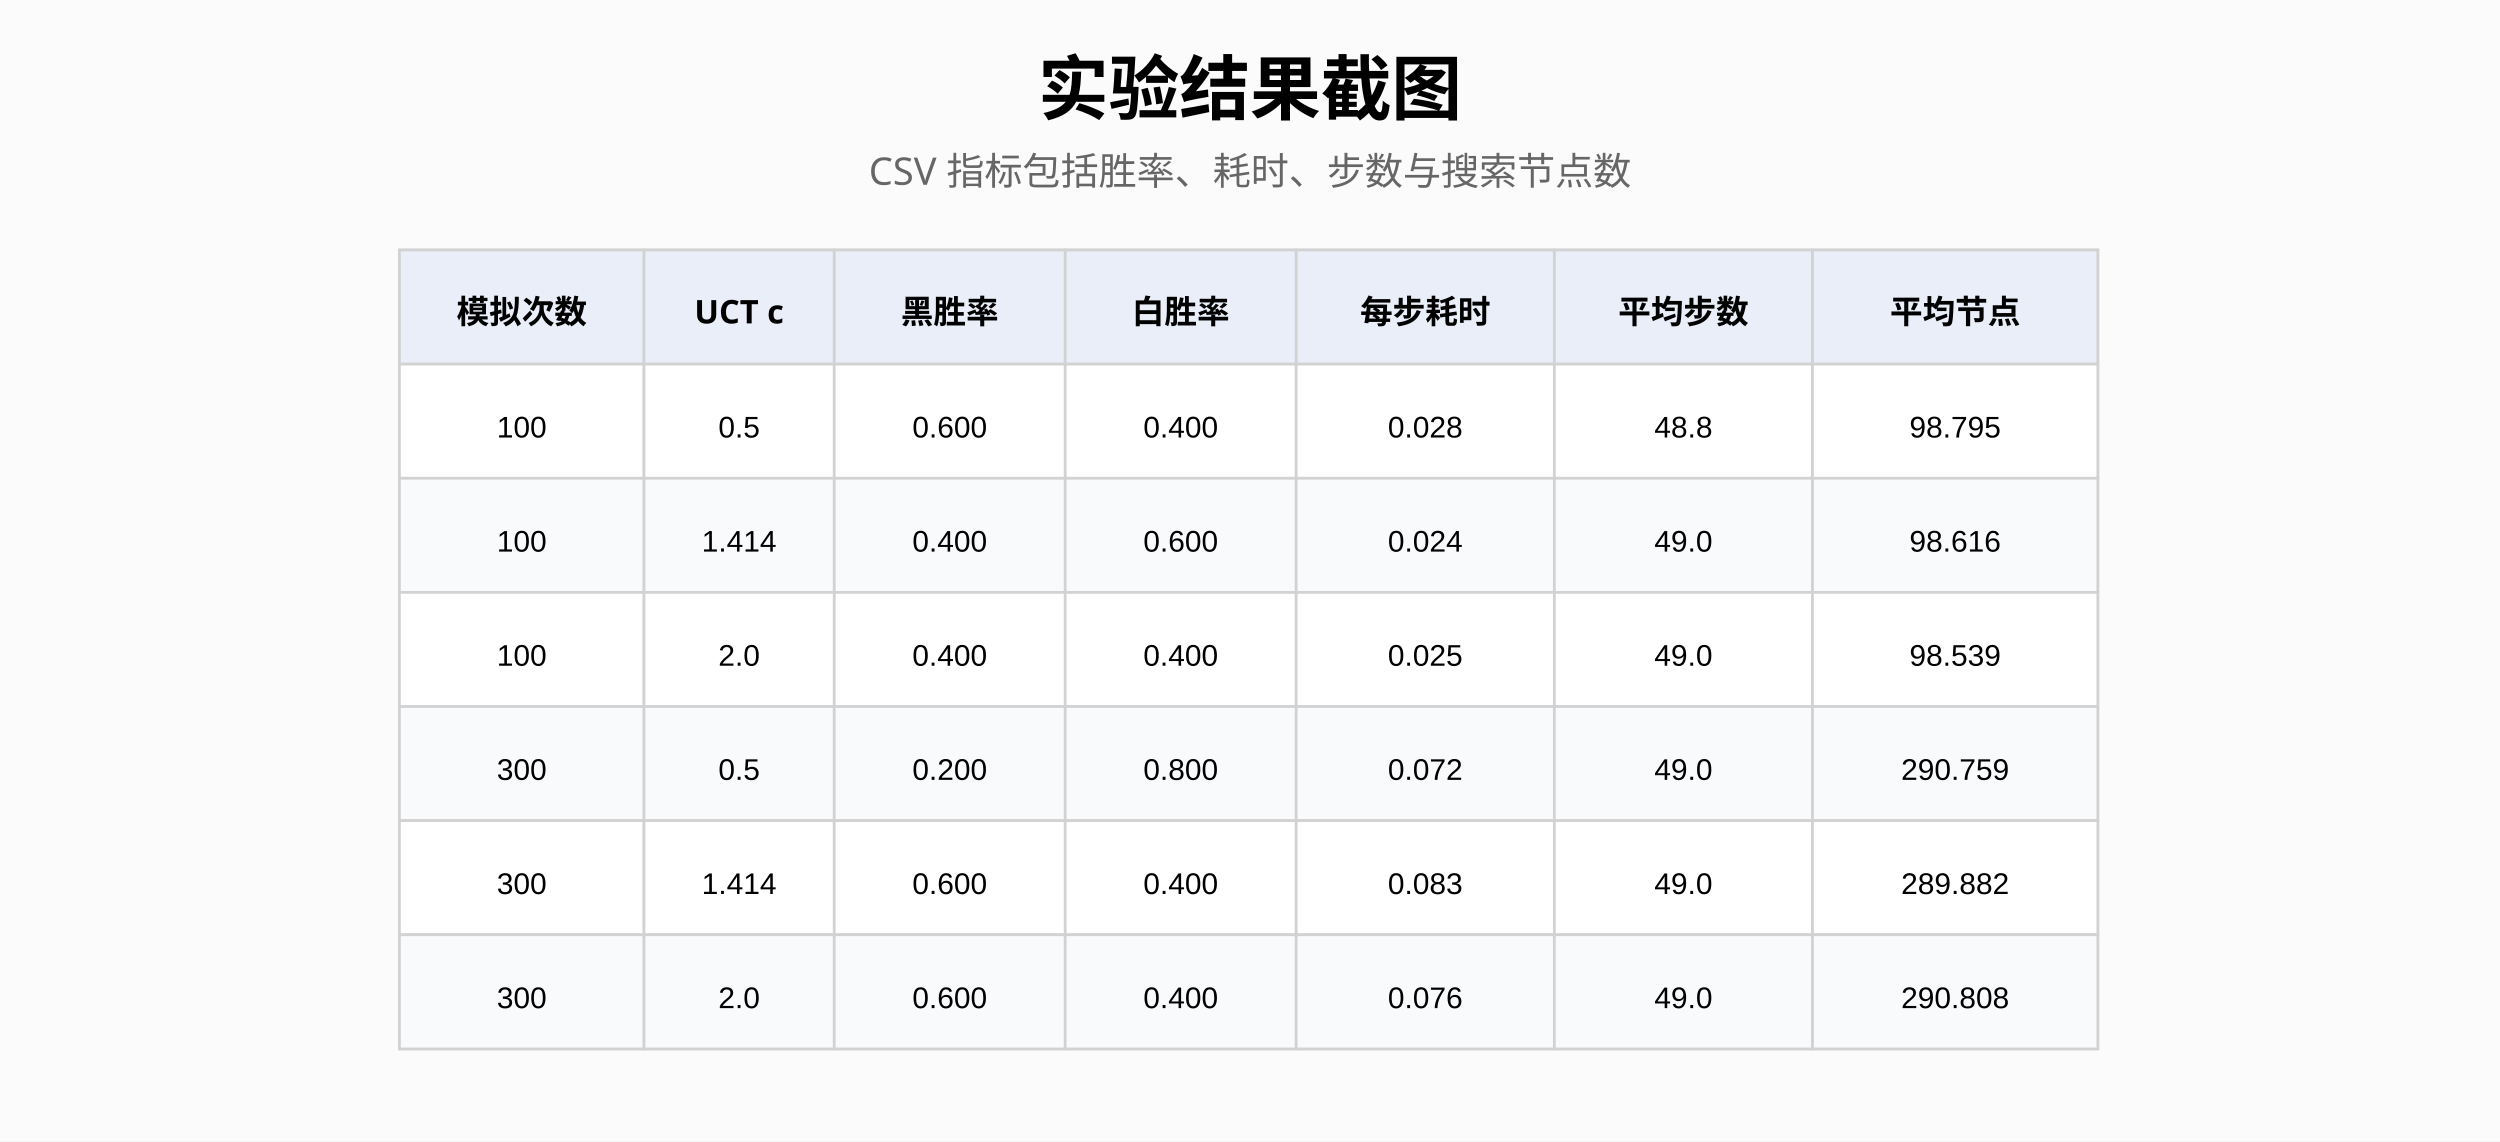
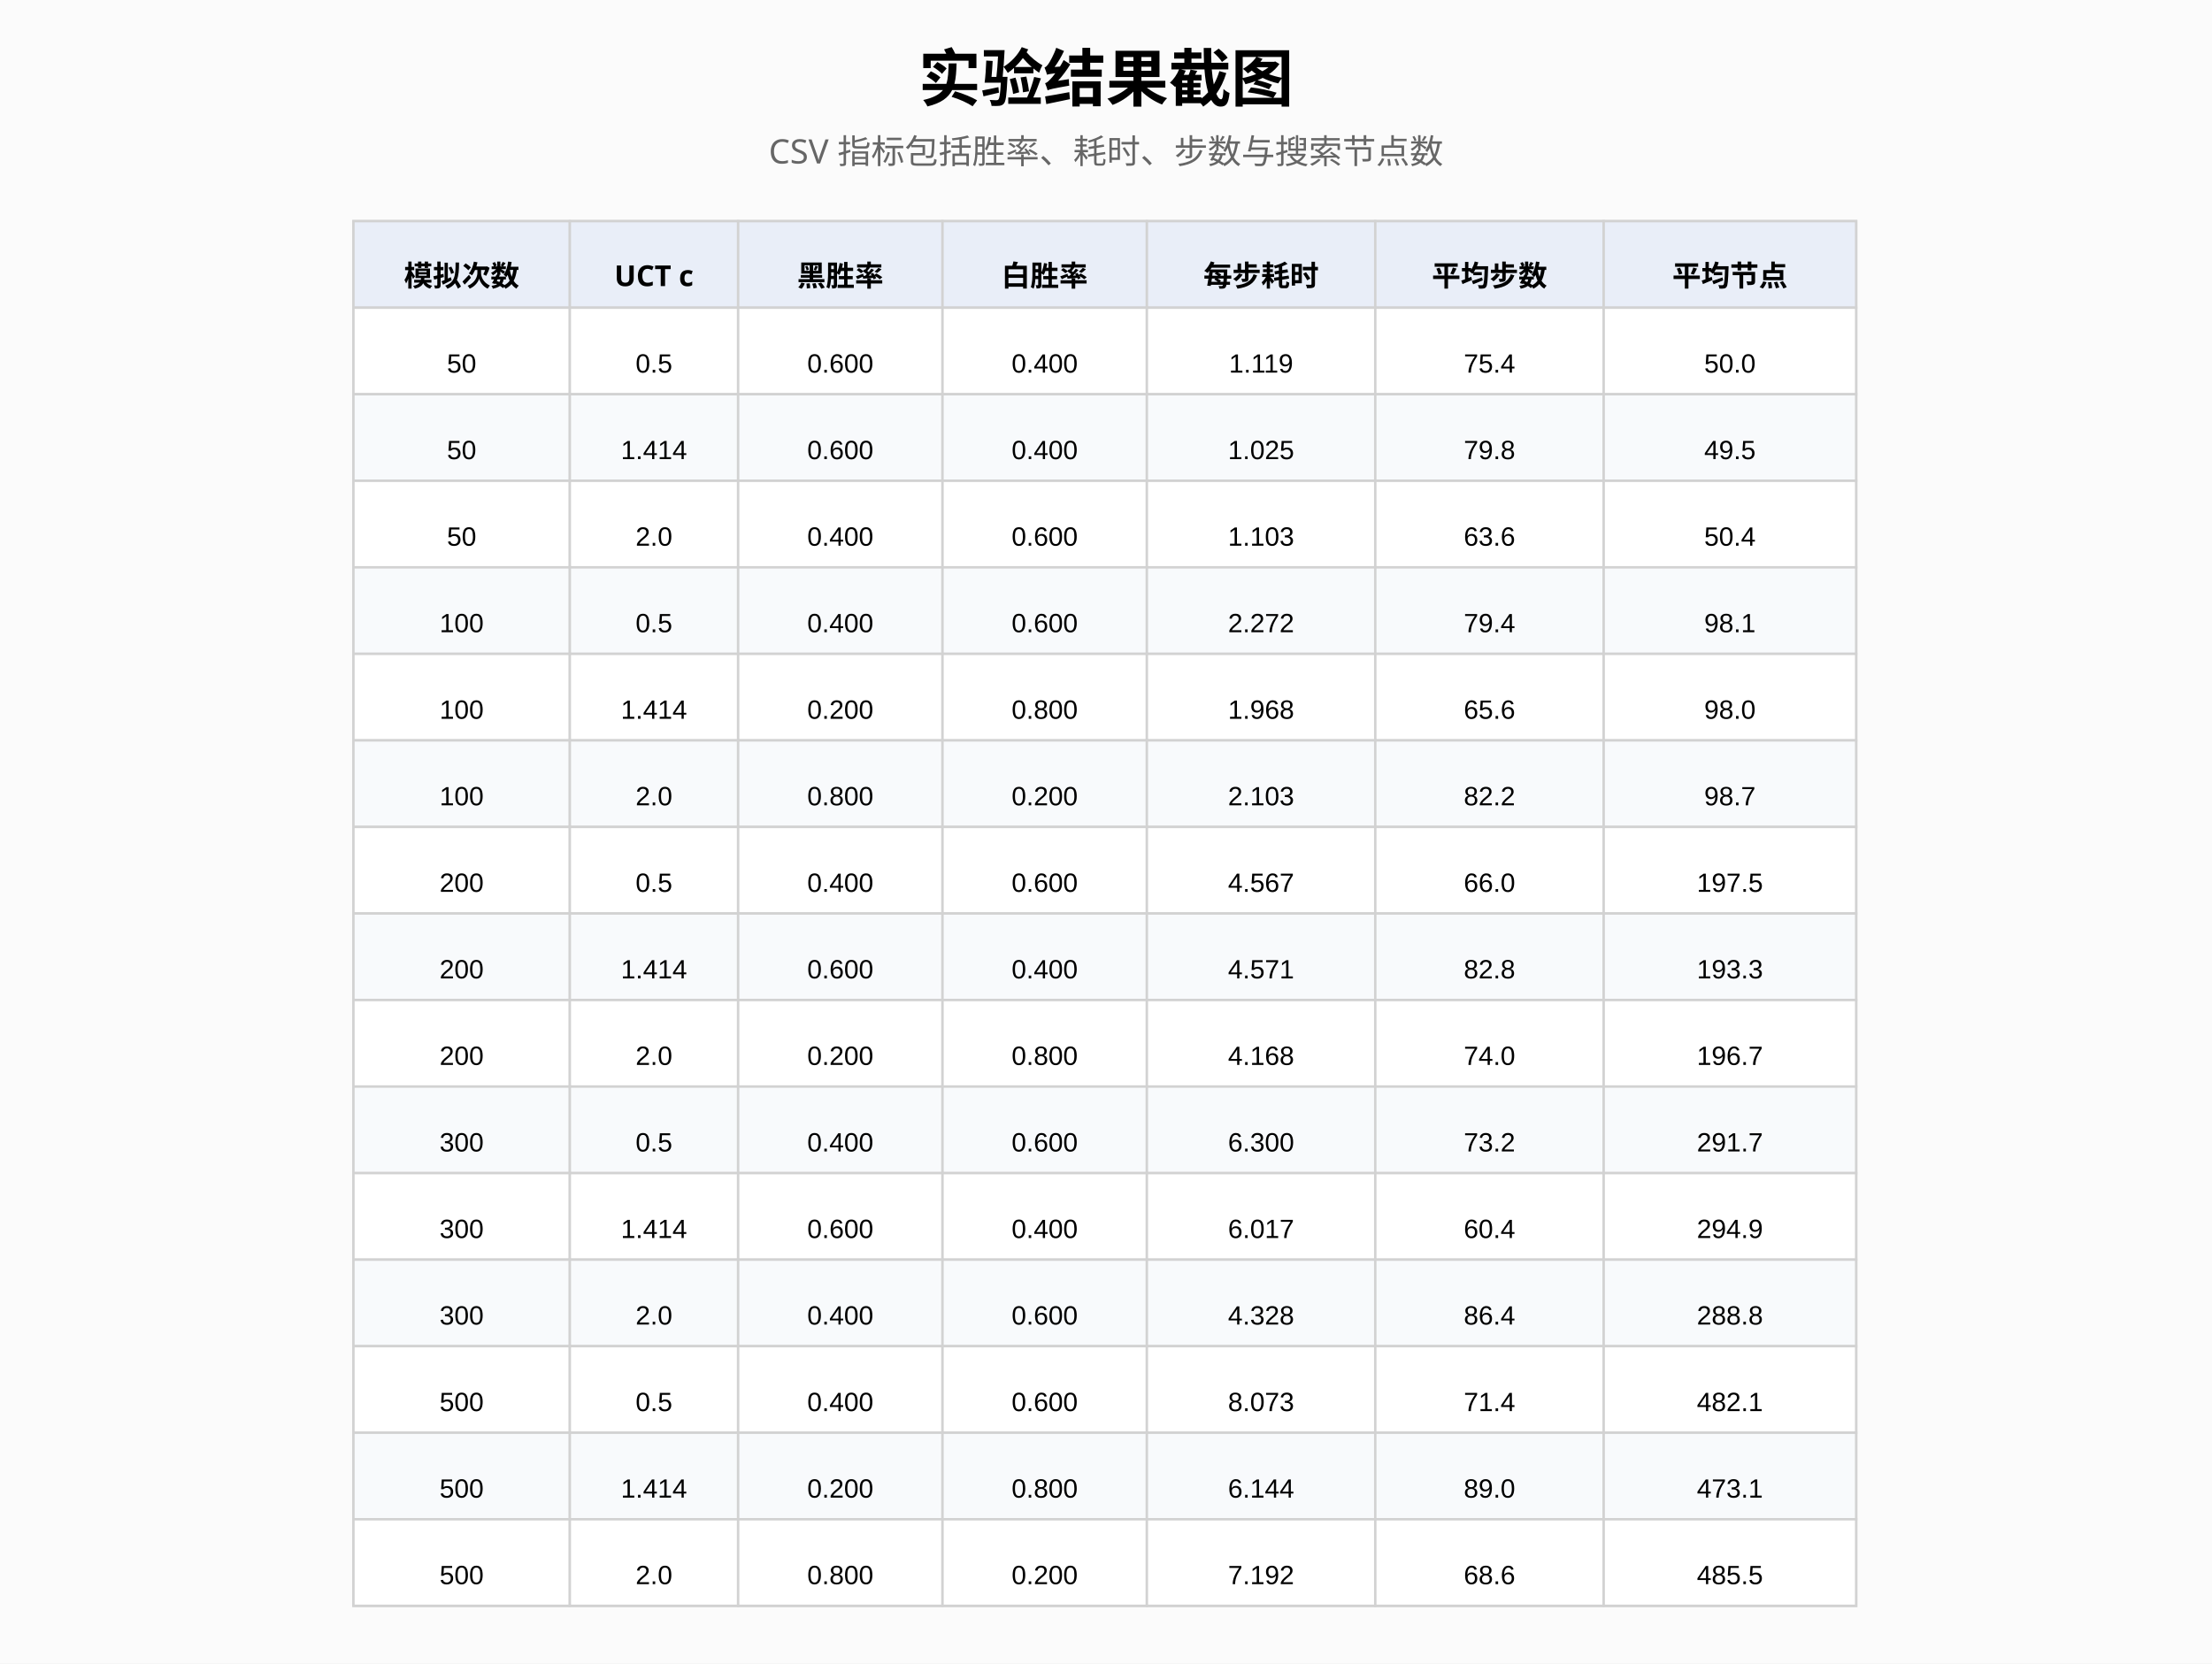
- <svg xmlns="http://www.w3.org/2000/svg" width="920" height="420" viewBox="0 0 920 420">
+ <svg xmlns="http://www.w3.org/2000/svg" width="920" height="692" viewBox="0 0 920 692">
  <rect width="100%" height="100%" fill="#fbfbfb" />
  <text x="460" y="42" text-anchor="middle" font-family="Hiragino Sans GB, Arial Unicode MS, sans-serif" font-size="26" font-weight="700">实验结果截图</text>
  <text x="460" y="68" text-anchor="middle" font-family="Hiragino Sans GB, Arial Unicode MS, sans-serif" font-size="14" fill="#666">CSV 指标包括胜率、耗时、步数与搜索节点数</text>
-   <rect x="147" y="92" width="625" height="294" fill="#fff" stroke="#d2d2d2" />
-   <rect x="147" y="92" width="90" height="42" fill="#e9eef8" stroke="#d2d2d2" />
+   <rect x="147" y="92" width="625" height="576" fill="#fff" stroke="#d2d2d2" />
+   <rect x="147" y="92" width="90" height="36" fill="#e9eef8" stroke="#d2d2d2" />
  <text x="192.0" y="119" text-anchor="middle" font-family="Hiragino Sans GB, Arial Unicode MS, sans-serif" font-size="12" font-weight="700">模拟次数</text>
-   <rect x="237" y="92" width="70" height="42" fill="#e9eef8" stroke="#d2d2d2" />
+   <rect x="237" y="92" width="70" height="36" fill="#e9eef8" stroke="#d2d2d2" />
  <text x="272.0" y="119" text-anchor="middle" font-family="Hiragino Sans GB, Arial Unicode MS, sans-serif" font-size="12" font-weight="700">UCT c</text>
-   <rect x="307" y="92" width="85" height="42" fill="#e9eef8" stroke="#d2d2d2" />
+   <rect x="307" y="92" width="85" height="36" fill="#e9eef8" stroke="#d2d2d2" />
  <text x="349.5" y="119" text-anchor="middle" font-family="Hiragino Sans GB, Arial Unicode MS, sans-serif" font-size="12" font-weight="700">黑胜率</text>
-   <rect x="392" y="92" width="85" height="42" fill="#e9eef8" stroke="#d2d2d2" />
+   <rect x="392" y="92" width="85" height="36" fill="#e9eef8" stroke="#d2d2d2" />
  <text x="434.5" y="119" text-anchor="middle" font-family="Hiragino Sans GB, Arial Unicode MS, sans-serif" font-size="12" font-weight="700">白胜率</text>
-   <rect x="477" y="92" width="95" height="42" fill="#e9eef8" stroke="#d2d2d2" />
+   <rect x="477" y="92" width="95" height="36" fill="#e9eef8" stroke="#d2d2d2" />
  <text x="524.5" y="119" text-anchor="middle" font-family="Hiragino Sans GB, Arial Unicode MS, sans-serif" font-size="12" font-weight="700">每步耗时</text>
-   <rect x="572" y="92" width="95" height="42" fill="#e9eef8" stroke="#d2d2d2" />
+   <rect x="572" y="92" width="95" height="36" fill="#e9eef8" stroke="#d2d2d2" />
  <text x="619.5" y="119" text-anchor="middle" font-family="Hiragino Sans GB, Arial Unicode MS, sans-serif" font-size="12" font-weight="700">平均步数</text>
-   <rect x="667" y="92" width="105" height="42" fill="#e9eef8" stroke="#d2d2d2" />
+   <rect x="667" y="92" width="105" height="36" fill="#e9eef8" stroke="#d2d2d2" />
  <text x="719.5" y="119" text-anchor="middle" font-family="Hiragino Sans GB, Arial Unicode MS, sans-serif" font-size="12" font-weight="700">平均节点</text>
-   <rect x="147" y="134" width="90" height="42" fill="#ffffff" stroke="#d2d2d2" />
-   <text x="192.0" y="161" text-anchor="middle" font-family="Arial, sans-serif" font-size="11">100</text>
-   <rect x="237" y="134" width="70" height="42" fill="#ffffff" stroke="#d2d2d2" />
-   <text x="272.0" y="161" text-anchor="middle" font-family="Arial, sans-serif" font-size="11">0.5</text>
-   <rect x="307" y="134" width="85" height="42" fill="#ffffff" stroke="#d2d2d2" />
-   <text x="349.5" y="161" text-anchor="middle" font-family="Arial, sans-serif" font-size="11">0.600</text>
-   <rect x="392" y="134" width="85" height="42" fill="#ffffff" stroke="#d2d2d2" />
-   <text x="434.5" y="161" text-anchor="middle" font-family="Arial, sans-serif" font-size="11">0.400</text>
-   <rect x="477" y="134" width="95" height="42" fill="#ffffff" stroke="#d2d2d2" />
-   <text x="524.5" y="161" text-anchor="middle" font-family="Arial, sans-serif" font-size="11">0.028</text>
-   <rect x="572" y="134" width="95" height="42" fill="#ffffff" stroke="#d2d2d2" />
-   <text x="619.5" y="161" text-anchor="middle" font-family="Arial, sans-serif" font-size="11">48.8</text>
-   <rect x="667" y="134" width="105" height="42" fill="#ffffff" stroke="#d2d2d2" />
-   <text x="719.5" y="161" text-anchor="middle" font-family="Arial, sans-serif" font-size="11">98.795</text>
-   <rect x="147" y="176" width="90" height="42" fill="#f8fafc" stroke="#d2d2d2" />
-   <text x="192.0" y="203" text-anchor="middle" font-family="Arial, sans-serif" font-size="11">100</text>
-   <rect x="237" y="176" width="70" height="42" fill="#f8fafc" stroke="#d2d2d2" />
-   <text x="272.0" y="203" text-anchor="middle" font-family="Arial, sans-serif" font-size="11">1.414</text>
-   <rect x="307" y="176" width="85" height="42" fill="#f8fafc" stroke="#d2d2d2" />
-   <text x="349.5" y="203" text-anchor="middle" font-family="Arial, sans-serif" font-size="11">0.400</text>
-   <rect x="392" y="176" width="85" height="42" fill="#f8fafc" stroke="#d2d2d2" />
-   <text x="434.5" y="203" text-anchor="middle" font-family="Arial, sans-serif" font-size="11">0.600</text>
-   <rect x="477" y="176" width="95" height="42" fill="#f8fafc" stroke="#d2d2d2" />
-   <text x="524.5" y="203" text-anchor="middle" font-family="Arial, sans-serif" font-size="11">0.024</text>
-   <rect x="572" y="176" width="95" height="42" fill="#f8fafc" stroke="#d2d2d2" />
-   <text x="619.5" y="203" text-anchor="middle" font-family="Arial, sans-serif" font-size="11">49.0</text>
-   <rect x="667" y="176" width="105" height="42" fill="#f8fafc" stroke="#d2d2d2" />
-   <text x="719.5" y="203" text-anchor="middle" font-family="Arial, sans-serif" font-size="11">98.616</text>
-   <rect x="147" y="218" width="90" height="42" fill="#ffffff" stroke="#d2d2d2" />
-   <text x="192.0" y="245" text-anchor="middle" font-family="Arial, sans-serif" font-size="11">100</text>
-   <rect x="237" y="218" width="70" height="42" fill="#ffffff" stroke="#d2d2d2" />
-   <text x="272.0" y="245" text-anchor="middle" font-family="Arial, sans-serif" font-size="11">2.0</text>
-   <rect x="307" y="218" width="85" height="42" fill="#ffffff" stroke="#d2d2d2" />
-   <text x="349.5" y="245" text-anchor="middle" font-family="Arial, sans-serif" font-size="11">0.400</text>
-   <rect x="392" y="218" width="85" height="42" fill="#ffffff" stroke="#d2d2d2" />
-   <text x="434.5" y="245" text-anchor="middle" font-family="Arial, sans-serif" font-size="11">0.400</text>
-   <rect x="477" y="218" width="95" height="42" fill="#ffffff" stroke="#d2d2d2" />
-   <text x="524.5" y="245" text-anchor="middle" font-family="Arial, sans-serif" font-size="11">0.025</text>
-   <rect x="572" y="218" width="95" height="42" fill="#ffffff" stroke="#d2d2d2" />
-   <text x="619.5" y="245" text-anchor="middle" font-family="Arial, sans-serif" font-size="11">49.0</text>
-   <rect x="667" y="218" width="105" height="42" fill="#ffffff" stroke="#d2d2d2" />
-   <text x="719.5" y="245" text-anchor="middle" font-family="Arial, sans-serif" font-size="11">98.539</text>
-   <rect x="147" y="260" width="90" height="42" fill="#f8fafc" stroke="#d2d2d2" />
-   <text x="192.0" y="287" text-anchor="middle" font-family="Arial, sans-serif" font-size="11">300</text>
-   <rect x="237" y="260" width="70" height="42" fill="#f8fafc" stroke="#d2d2d2" />
-   <text x="272.0" y="287" text-anchor="middle" font-family="Arial, sans-serif" font-size="11">0.5</text>
-   <rect x="307" y="260" width="85" height="42" fill="#f8fafc" stroke="#d2d2d2" />
-   <text x="349.5" y="287" text-anchor="middle" font-family="Arial, sans-serif" font-size="11">0.200</text>
-   <rect x="392" y="260" width="85" height="42" fill="#f8fafc" stroke="#d2d2d2" />
-   <text x="434.5" y="287" text-anchor="middle" font-family="Arial, sans-serif" font-size="11">0.800</text>
-   <rect x="477" y="260" width="95" height="42" fill="#f8fafc" stroke="#d2d2d2" />
-   <text x="524.5" y="287" text-anchor="middle" font-family="Arial, sans-serif" font-size="11">0.072</text>
-   <rect x="572" y="260" width="95" height="42" fill="#f8fafc" stroke="#d2d2d2" />
-   <text x="619.5" y="287" text-anchor="middle" font-family="Arial, sans-serif" font-size="11">49.0</text>
-   <rect x="667" y="260" width="105" height="42" fill="#f8fafc" stroke="#d2d2d2" />
-   <text x="719.5" y="287" text-anchor="middle" font-family="Arial, sans-serif" font-size="11">290.759</text>
-   <rect x="147" y="302" width="90" height="42" fill="#ffffff" stroke="#d2d2d2" />
-   <text x="192.0" y="329" text-anchor="middle" font-family="Arial, sans-serif" font-size="11">300</text>
-   <rect x="237" y="302" width="70" height="42" fill="#ffffff" stroke="#d2d2d2" />
-   <text x="272.0" y="329" text-anchor="middle" font-family="Arial, sans-serif" font-size="11">1.414</text>
-   <rect x="307" y="302" width="85" height="42" fill="#ffffff" stroke="#d2d2d2" />
-   <text x="349.5" y="329" text-anchor="middle" font-family="Arial, sans-serif" font-size="11">0.600</text>
-   <rect x="392" y="302" width="85" height="42" fill="#ffffff" stroke="#d2d2d2" />
-   <text x="434.5" y="329" text-anchor="middle" font-family="Arial, sans-serif" font-size="11">0.400</text>
-   <rect x="477" y="302" width="95" height="42" fill="#ffffff" stroke="#d2d2d2" />
-   <text x="524.5" y="329" text-anchor="middle" font-family="Arial, sans-serif" font-size="11">0.083</text>
-   <rect x="572" y="302" width="95" height="42" fill="#ffffff" stroke="#d2d2d2" />
-   <text x="619.5" y="329" text-anchor="middle" font-family="Arial, sans-serif" font-size="11">49.0</text>
-   <rect x="667" y="302" width="105" height="42" fill="#ffffff" stroke="#d2d2d2" />
-   <text x="719.5" y="329" text-anchor="middle" font-family="Arial, sans-serif" font-size="11">289.882</text>
-   <rect x="147" y="344" width="90" height="42" fill="#f8fafc" stroke="#d2d2d2" />
-   <text x="192.0" y="371" text-anchor="middle" font-family="Arial, sans-serif" font-size="11">300</text>
-   <rect x="237" y="344" width="70" height="42" fill="#f8fafc" stroke="#d2d2d2" />
-   <text x="272.0" y="371" text-anchor="middle" font-family="Arial, sans-serif" font-size="11">2.0</text>
-   <rect x="307" y="344" width="85" height="42" fill="#f8fafc" stroke="#d2d2d2" />
-   <text x="349.5" y="371" text-anchor="middle" font-family="Arial, sans-serif" font-size="11">0.600</text>
-   <rect x="392" y="344" width="85" height="42" fill="#f8fafc" stroke="#d2d2d2" />
-   <text x="434.5" y="371" text-anchor="middle" font-family="Arial, sans-serif" font-size="11">0.400</text>
-   <rect x="477" y="344" width="95" height="42" fill="#f8fafc" stroke="#d2d2d2" />
-   <text x="524.5" y="371" text-anchor="middle" font-family="Arial, sans-serif" font-size="11">0.076</text>
-   <rect x="572" y="344" width="95" height="42" fill="#f8fafc" stroke="#d2d2d2" />
-   <text x="619.5" y="371" text-anchor="middle" font-family="Arial, sans-serif" font-size="11">49.0</text>
-   <rect x="667" y="344" width="105" height="42" fill="#f8fafc" stroke="#d2d2d2" />
-   <text x="719.5" y="371" text-anchor="middle" font-family="Arial, sans-serif" font-size="11">290.808</text>
+   <rect x="147" y="128" width="90" height="36" fill="#ffffff" stroke="#d2d2d2" />
+   <text x="192.0" y="155" text-anchor="middle" font-family="Arial, sans-serif" font-size="11">50</text>
+   <rect x="237" y="128" width="70" height="36" fill="#ffffff" stroke="#d2d2d2" />
+   <text x="272.0" y="155" text-anchor="middle" font-family="Arial, sans-serif" font-size="11">0.5</text>
+   <rect x="307" y="128" width="85" height="36" fill="#ffffff" stroke="#d2d2d2" />
+   <text x="349.5" y="155" text-anchor="middle" font-family="Arial, sans-serif" font-size="11">0.600</text>
+   <rect x="392" y="128" width="85" height="36" fill="#ffffff" stroke="#d2d2d2" />
+   <text x="434.5" y="155" text-anchor="middle" font-family="Arial, sans-serif" font-size="11">0.400</text>
+   <rect x="477" y="128" width="95" height="36" fill="#ffffff" stroke="#d2d2d2" />
+   <text x="524.5" y="155" text-anchor="middle" font-family="Arial, sans-serif" font-size="11">1.119</text>
+   <rect x="572" y="128" width="95" height="36" fill="#ffffff" stroke="#d2d2d2" />
+   <text x="619.5" y="155" text-anchor="middle" font-family="Arial, sans-serif" font-size="11">75.4</text>
+   <rect x="667" y="128" width="105" height="36" fill="#ffffff" stroke="#d2d2d2" />
+   <text x="719.5" y="155" text-anchor="middle" font-family="Arial, sans-serif" font-size="11">50.0</text>
+   <rect x="147" y="164" width="90" height="36" fill="#f8fafc" stroke="#d2d2d2" />
+   <text x="192.0" y="191" text-anchor="middle" font-family="Arial, sans-serif" font-size="11">50</text>
+   <rect x="237" y="164" width="70" height="36" fill="#f8fafc" stroke="#d2d2d2" />
+   <text x="272.0" y="191" text-anchor="middle" font-family="Arial, sans-serif" font-size="11">1.414</text>
+   <rect x="307" y="164" width="85" height="36" fill="#f8fafc" stroke="#d2d2d2" />
+   <text x="349.5" y="191" text-anchor="middle" font-family="Arial, sans-serif" font-size="11">0.600</text>
+   <rect x="392" y="164" width="85" height="36" fill="#f8fafc" stroke="#d2d2d2" />
+   <text x="434.5" y="191" text-anchor="middle" font-family="Arial, sans-serif" font-size="11">0.400</text>
+   <rect x="477" y="164" width="95" height="36" fill="#f8fafc" stroke="#d2d2d2" />
+   <text x="524.5" y="191" text-anchor="middle" font-family="Arial, sans-serif" font-size="11">1.025</text>
+   <rect x="572" y="164" width="95" height="36" fill="#f8fafc" stroke="#d2d2d2" />
+   <text x="619.5" y="191" text-anchor="middle" font-family="Arial, sans-serif" font-size="11">79.8</text>
+   <rect x="667" y="164" width="105" height="36" fill="#f8fafc" stroke="#d2d2d2" />
+   <text x="719.5" y="191" text-anchor="middle" font-family="Arial, sans-serif" font-size="11">49.5</text>
+   <rect x="147" y="200" width="90" height="36" fill="#ffffff" stroke="#d2d2d2" />
+   <text x="192.0" y="227" text-anchor="middle" font-family="Arial, sans-serif" font-size="11">50</text>
+   <rect x="237" y="200" width="70" height="36" fill="#ffffff" stroke="#d2d2d2" />
+   <text x="272.0" y="227" text-anchor="middle" font-family="Arial, sans-serif" font-size="11">2.0</text>
+   <rect x="307" y="200" width="85" height="36" fill="#ffffff" stroke="#d2d2d2" />
+   <text x="349.5" y="227" text-anchor="middle" font-family="Arial, sans-serif" font-size="11">0.400</text>
+   <rect x="392" y="200" width="85" height="36" fill="#ffffff" stroke="#d2d2d2" />
+   <text x="434.5" y="227" text-anchor="middle" font-family="Arial, sans-serif" font-size="11">0.600</text>
+   <rect x="477" y="200" width="95" height="36" fill="#ffffff" stroke="#d2d2d2" />
+   <text x="524.5" y="227" text-anchor="middle" font-family="Arial, sans-serif" font-size="11">1.103</text>
+   <rect x="572" y="200" width="95" height="36" fill="#ffffff" stroke="#d2d2d2" />
+   <text x="619.5" y="227" text-anchor="middle" font-family="Arial, sans-serif" font-size="11">63.6</text>
+   <rect x="667" y="200" width="105" height="36" fill="#ffffff" stroke="#d2d2d2" />
+   <text x="719.5" y="227" text-anchor="middle" font-family="Arial, sans-serif" font-size="11">50.4</text>
+   <rect x="147" y="236" width="90" height="36" fill="#f8fafc" stroke="#d2d2d2" />
+   <text x="192.0" y="263" text-anchor="middle" font-family="Arial, sans-serif" font-size="11">100</text>
+   <rect x="237" y="236" width="70" height="36" fill="#f8fafc" stroke="#d2d2d2" />
+   <text x="272.0" y="263" text-anchor="middle" font-family="Arial, sans-serif" font-size="11">0.5</text>
+   <rect x="307" y="236" width="85" height="36" fill="#f8fafc" stroke="#d2d2d2" />
+   <text x="349.5" y="263" text-anchor="middle" font-family="Arial, sans-serif" font-size="11">0.400</text>
+   <rect x="392" y="236" width="85" height="36" fill="#f8fafc" stroke="#d2d2d2" />
+   <text x="434.5" y="263" text-anchor="middle" font-family="Arial, sans-serif" font-size="11">0.600</text>
+   <rect x="477" y="236" width="95" height="36" fill="#f8fafc" stroke="#d2d2d2" />
+   <text x="524.5" y="263" text-anchor="middle" font-family="Arial, sans-serif" font-size="11">2.272</text>
+   <rect x="572" y="236" width="95" height="36" fill="#f8fafc" stroke="#d2d2d2" />
+   <text x="619.5" y="263" text-anchor="middle" font-family="Arial, sans-serif" font-size="11">79.4</text>
+   <rect x="667" y="236" width="105" height="36" fill="#f8fafc" stroke="#d2d2d2" />
+   <text x="719.5" y="263" text-anchor="middle" font-family="Arial, sans-serif" font-size="11">98.1</text>
+   <rect x="147" y="272" width="90" height="36" fill="#ffffff" stroke="#d2d2d2" />
+   <text x="192.0" y="299" text-anchor="middle" font-family="Arial, sans-serif" font-size="11">100</text>
+   <rect x="237" y="272" width="70" height="36" fill="#ffffff" stroke="#d2d2d2" />
+   <text x="272.0" y="299" text-anchor="middle" font-family="Arial, sans-serif" font-size="11">1.414</text>
+   <rect x="307" y="272" width="85" height="36" fill="#ffffff" stroke="#d2d2d2" />
+   <text x="349.5" y="299" text-anchor="middle" font-family="Arial, sans-serif" font-size="11">0.200</text>
+   <rect x="392" y="272" width="85" height="36" fill="#ffffff" stroke="#d2d2d2" />
+   <text x="434.5" y="299" text-anchor="middle" font-family="Arial, sans-serif" font-size="11">0.800</text>
+   <rect x="477" y="272" width="95" height="36" fill="#ffffff" stroke="#d2d2d2" />
+   <text x="524.5" y="299" text-anchor="middle" font-family="Arial, sans-serif" font-size="11">1.968</text>
+   <rect x="572" y="272" width="95" height="36" fill="#ffffff" stroke="#d2d2d2" />
+   <text x="619.5" y="299" text-anchor="middle" font-family="Arial, sans-serif" font-size="11">65.6</text>
+   <rect x="667" y="272" width="105" height="36" fill="#ffffff" stroke="#d2d2d2" />
+   <text x="719.5" y="299" text-anchor="middle" font-family="Arial, sans-serif" font-size="11">98.0</text>
+   <rect x="147" y="308" width="90" height="36" fill="#f8fafc" stroke="#d2d2d2" />
+   <text x="192.0" y="335" text-anchor="middle" font-family="Arial, sans-serif" font-size="11">100</text>
+   <rect x="237" y="308" width="70" height="36" fill="#f8fafc" stroke="#d2d2d2" />
+   <text x="272.0" y="335" text-anchor="middle" font-family="Arial, sans-serif" font-size="11">2.0</text>
+   <rect x="307" y="308" width="85" height="36" fill="#f8fafc" stroke="#d2d2d2" />
+   <text x="349.5" y="335" text-anchor="middle" font-family="Arial, sans-serif" font-size="11">0.800</text>
+   <rect x="392" y="308" width="85" height="36" fill="#f8fafc" stroke="#d2d2d2" />
+   <text x="434.5" y="335" text-anchor="middle" font-family="Arial, sans-serif" font-size="11">0.200</text>
+   <rect x="477" y="308" width="95" height="36" fill="#f8fafc" stroke="#d2d2d2" />
+   <text x="524.5" y="335" text-anchor="middle" font-family="Arial, sans-serif" font-size="11">2.103</text>
+   <rect x="572" y="308" width="95" height="36" fill="#f8fafc" stroke="#d2d2d2" />
+   <text x="619.5" y="335" text-anchor="middle" font-family="Arial, sans-serif" font-size="11">82.2</text>
+   <rect x="667" y="308" width="105" height="36" fill="#f8fafc" stroke="#d2d2d2" />
+   <text x="719.5" y="335" text-anchor="middle" font-family="Arial, sans-serif" font-size="11">98.7</text>
+   <rect x="147" y="344" width="90" height="36" fill="#ffffff" stroke="#d2d2d2" />
+   <text x="192.0" y="371" text-anchor="middle" font-family="Arial, sans-serif" font-size="11">200</text>
+   <rect x="237" y="344" width="70" height="36" fill="#ffffff" stroke="#d2d2d2" />
+   <text x="272.0" y="371" text-anchor="middle" font-family="Arial, sans-serif" font-size="11">0.5</text>
+   <rect x="307" y="344" width="85" height="36" fill="#ffffff" stroke="#d2d2d2" />
+   <text x="349.5" y="371" text-anchor="middle" font-family="Arial, sans-serif" font-size="11">0.400</text>
+   <rect x="392" y="344" width="85" height="36" fill="#ffffff" stroke="#d2d2d2" />
+   <text x="434.5" y="371" text-anchor="middle" font-family="Arial, sans-serif" font-size="11">0.600</text>
+   <rect x="477" y="344" width="95" height="36" fill="#ffffff" stroke="#d2d2d2" />
+   <text x="524.5" y="371" text-anchor="middle" font-family="Arial, sans-serif" font-size="11">4.567</text>
+   <rect x="572" y="344" width="95" height="36" fill="#ffffff" stroke="#d2d2d2" />
+   <text x="619.5" y="371" text-anchor="middle" font-family="Arial, sans-serif" font-size="11">66.0</text>
+   <rect x="667" y="344" width="105" height="36" fill="#ffffff" stroke="#d2d2d2" />
+   <text x="719.5" y="371" text-anchor="middle" font-family="Arial, sans-serif" font-size="11">197.5</text>
+   <rect x="147" y="380" width="90" height="36" fill="#f8fafc" stroke="#d2d2d2" />
+   <text x="192.0" y="407" text-anchor="middle" font-family="Arial, sans-serif" font-size="11">200</text>
+   <rect x="237" y="380" width="70" height="36" fill="#f8fafc" stroke="#d2d2d2" />
+   <text x="272.0" y="407" text-anchor="middle" font-family="Arial, sans-serif" font-size="11">1.414</text>
+   <rect x="307" y="380" width="85" height="36" fill="#f8fafc" stroke="#d2d2d2" />
+   <text x="349.5" y="407" text-anchor="middle" font-family="Arial, sans-serif" font-size="11">0.600</text>
+   <rect x="392" y="380" width="85" height="36" fill="#f8fafc" stroke="#d2d2d2" />
+   <text x="434.5" y="407" text-anchor="middle" font-family="Arial, sans-serif" font-size="11">0.400</text>
+   <rect x="477" y="380" width="95" height="36" fill="#f8fafc" stroke="#d2d2d2" />
+   <text x="524.5" y="407" text-anchor="middle" font-family="Arial, sans-serif" font-size="11">4.571</text>
+   <rect x="572" y="380" width="95" height="36" fill="#f8fafc" stroke="#d2d2d2" />
+   <text x="619.5" y="407" text-anchor="middle" font-family="Arial, sans-serif" font-size="11">82.8</text>
+   <rect x="667" y="380" width="105" height="36" fill="#f8fafc" stroke="#d2d2d2" />
+   <text x="719.5" y="407" text-anchor="middle" font-family="Arial, sans-serif" font-size="11">193.3</text>
+   <rect x="147" y="416" width="90" height="36" fill="#ffffff" stroke="#d2d2d2" />
+   <text x="192.0" y="443" text-anchor="middle" font-family="Arial, sans-serif" font-size="11">200</text>
+   <rect x="237" y="416" width="70" height="36" fill="#ffffff" stroke="#d2d2d2" />
+   <text x="272.0" y="443" text-anchor="middle" font-family="Arial, sans-serif" font-size="11">2.0</text>
+   <rect x="307" y="416" width="85" height="36" fill="#ffffff" stroke="#d2d2d2" />
+   <text x="349.5" y="443" text-anchor="middle" font-family="Arial, sans-serif" font-size="11">0.200</text>
+   <rect x="392" y="416" width="85" height="36" fill="#ffffff" stroke="#d2d2d2" />
+   <text x="434.5" y="443" text-anchor="middle" font-family="Arial, sans-serif" font-size="11">0.800</text>
+   <rect x="477" y="416" width="95" height="36" fill="#ffffff" stroke="#d2d2d2" />
+   <text x="524.5" y="443" text-anchor="middle" font-family="Arial, sans-serif" font-size="11">4.168</text>
+   <rect x="572" y="416" width="95" height="36" fill="#ffffff" stroke="#d2d2d2" />
+   <text x="619.5" y="443" text-anchor="middle" font-family="Arial, sans-serif" font-size="11">74.0</text>
+   <rect x="667" y="416" width="105" height="36" fill="#ffffff" stroke="#d2d2d2" />
+   <text x="719.5" y="443" text-anchor="middle" font-family="Arial, sans-serif" font-size="11">196.7</text>
+   <rect x="147" y="452" width="90" height="36" fill="#f8fafc" stroke="#d2d2d2" />
+   <text x="192.0" y="479" text-anchor="middle" font-family="Arial, sans-serif" font-size="11">300</text>
+   <rect x="237" y="452" width="70" height="36" fill="#f8fafc" stroke="#d2d2d2" />
+   <text x="272.0" y="479" text-anchor="middle" font-family="Arial, sans-serif" font-size="11">0.5</text>
+   <rect x="307" y="452" width="85" height="36" fill="#f8fafc" stroke="#d2d2d2" />
+   <text x="349.5" y="479" text-anchor="middle" font-family="Arial, sans-serif" font-size="11">0.400</text>
+   <rect x="392" y="452" width="85" height="36" fill="#f8fafc" stroke="#d2d2d2" />
+   <text x="434.5" y="479" text-anchor="middle" font-family="Arial, sans-serif" font-size="11">0.600</text>
+   <rect x="477" y="452" width="95" height="36" fill="#f8fafc" stroke="#d2d2d2" />
+   <text x="524.5" y="479" text-anchor="middle" font-family="Arial, sans-serif" font-size="11">6.300</text>
+   <rect x="572" y="452" width="95" height="36" fill="#f8fafc" stroke="#d2d2d2" />
+   <text x="619.5" y="479" text-anchor="middle" font-family="Arial, sans-serif" font-size="11">73.2</text>
+   <rect x="667" y="452" width="105" height="36" fill="#f8fafc" stroke="#d2d2d2" />
+   <text x="719.5" y="479" text-anchor="middle" font-family="Arial, sans-serif" font-size="11">291.7</text>
+   <rect x="147" y="488" width="90" height="36" fill="#ffffff" stroke="#d2d2d2" />
+   <text x="192.0" y="515" text-anchor="middle" font-family="Arial, sans-serif" font-size="11">300</text>
+   <rect x="237" y="488" width="70" height="36" fill="#ffffff" stroke="#d2d2d2" />
+   <text x="272.0" y="515" text-anchor="middle" font-family="Arial, sans-serif" font-size="11">1.414</text>
+   <rect x="307" y="488" width="85" height="36" fill="#ffffff" stroke="#d2d2d2" />
+   <text x="349.5" y="515" text-anchor="middle" font-family="Arial, sans-serif" font-size="11">0.600</text>
+   <rect x="392" y="488" width="85" height="36" fill="#ffffff" stroke="#d2d2d2" />
+   <text x="434.5" y="515" text-anchor="middle" font-family="Arial, sans-serif" font-size="11">0.400</text>
+   <rect x="477" y="488" width="95" height="36" fill="#ffffff" stroke="#d2d2d2" />
+   <text x="524.5" y="515" text-anchor="middle" font-family="Arial, sans-serif" font-size="11">6.017</text>
+   <rect x="572" y="488" width="95" height="36" fill="#ffffff" stroke="#d2d2d2" />
+   <text x="619.5" y="515" text-anchor="middle" font-family="Arial, sans-serif" font-size="11">60.4</text>
+   <rect x="667" y="488" width="105" height="36" fill="#ffffff" stroke="#d2d2d2" />
+   <text x="719.5" y="515" text-anchor="middle" font-family="Arial, sans-serif" font-size="11">294.9</text>
+   <rect x="147" y="524" width="90" height="36" fill="#f8fafc" stroke="#d2d2d2" />
+   <text x="192.0" y="551" text-anchor="middle" font-family="Arial, sans-serif" font-size="11">300</text>
+   <rect x="237" y="524" width="70" height="36" fill="#f8fafc" stroke="#d2d2d2" />
+   <text x="272.0" y="551" text-anchor="middle" font-family="Arial, sans-serif" font-size="11">2.0</text>
+   <rect x="307" y="524" width="85" height="36" fill="#f8fafc" stroke="#d2d2d2" />
+   <text x="349.5" y="551" text-anchor="middle" font-family="Arial, sans-serif" font-size="11">0.400</text>
+   <rect x="392" y="524" width="85" height="36" fill="#f8fafc" stroke="#d2d2d2" />
+   <text x="434.5" y="551" text-anchor="middle" font-family="Arial, sans-serif" font-size="11">0.600</text>
+   <rect x="477" y="524" width="95" height="36" fill="#f8fafc" stroke="#d2d2d2" />
+   <text x="524.5" y="551" text-anchor="middle" font-family="Arial, sans-serif" font-size="11">4.328</text>
+   <rect x="572" y="524" width="95" height="36" fill="#f8fafc" stroke="#d2d2d2" />
+   <text x="619.5" y="551" text-anchor="middle" font-family="Arial, sans-serif" font-size="11">86.4</text>
+   <rect x="667" y="524" width="105" height="36" fill="#f8fafc" stroke="#d2d2d2" />
+   <text x="719.5" y="551" text-anchor="middle" font-family="Arial, sans-serif" font-size="11">288.8</text>
+   <rect x="147" y="560" width="90" height="36" fill="#ffffff" stroke="#d2d2d2" />
+   <text x="192.0" y="587" text-anchor="middle" font-family="Arial, sans-serif" font-size="11">500</text>
+   <rect x="237" y="560" width="70" height="36" fill="#ffffff" stroke="#d2d2d2" />
+   <text x="272.0" y="587" text-anchor="middle" font-family="Arial, sans-serif" font-size="11">0.5</text>
+   <rect x="307" y="560" width="85" height="36" fill="#ffffff" stroke="#d2d2d2" />
+   <text x="349.5" y="587" text-anchor="middle" font-family="Arial, sans-serif" font-size="11">0.400</text>
+   <rect x="392" y="560" width="85" height="36" fill="#ffffff" stroke="#d2d2d2" />
+   <text x="434.5" y="587" text-anchor="middle" font-family="Arial, sans-serif" font-size="11">0.600</text>
+   <rect x="477" y="560" width="95" height="36" fill="#ffffff" stroke="#d2d2d2" />
+   <text x="524.5" y="587" text-anchor="middle" font-family="Arial, sans-serif" font-size="11">8.073</text>
+   <rect x="572" y="560" width="95" height="36" fill="#ffffff" stroke="#d2d2d2" />
+   <text x="619.5" y="587" text-anchor="middle" font-family="Arial, sans-serif" font-size="11">71.4</text>
+   <rect x="667" y="560" width="105" height="36" fill="#ffffff" stroke="#d2d2d2" />
+   <text x="719.5" y="587" text-anchor="middle" font-family="Arial, sans-serif" font-size="11">482.1</text>
+   <rect x="147" y="596" width="90" height="36" fill="#f8fafc" stroke="#d2d2d2" />
+   <text x="192.0" y="623" text-anchor="middle" font-family="Arial, sans-serif" font-size="11">500</text>
+   <rect x="237" y="596" width="70" height="36" fill="#f8fafc" stroke="#d2d2d2" />
+   <text x="272.0" y="623" text-anchor="middle" font-family="Arial, sans-serif" font-size="11">1.414</text>
+   <rect x="307" y="596" width="85" height="36" fill="#f8fafc" stroke="#d2d2d2" />
+   <text x="349.5" y="623" text-anchor="middle" font-family="Arial, sans-serif" font-size="11">0.200</text>
+   <rect x="392" y="596" width="85" height="36" fill="#f8fafc" stroke="#d2d2d2" />
+   <text x="434.5" y="623" text-anchor="middle" font-family="Arial, sans-serif" font-size="11">0.800</text>
+   <rect x="477" y="596" width="95" height="36" fill="#f8fafc" stroke="#d2d2d2" />
+   <text x="524.5" y="623" text-anchor="middle" font-family="Arial, sans-serif" font-size="11">6.144</text>
+   <rect x="572" y="596" width="95" height="36" fill="#f8fafc" stroke="#d2d2d2" />
+   <text x="619.5" y="623" text-anchor="middle" font-family="Arial, sans-serif" font-size="11">89.0</text>
+   <rect x="667" y="596" width="105" height="36" fill="#f8fafc" stroke="#d2d2d2" />
+   <text x="719.5" y="623" text-anchor="middle" font-family="Arial, sans-serif" font-size="11">473.1</text>
+   <rect x="147" y="632" width="90" height="36" fill="#ffffff" stroke="#d2d2d2" />
+   <text x="192.0" y="659" text-anchor="middle" font-family="Arial, sans-serif" font-size="11">500</text>
+   <rect x="237" y="632" width="70" height="36" fill="#ffffff" stroke="#d2d2d2" />
+   <text x="272.0" y="659" text-anchor="middle" font-family="Arial, sans-serif" font-size="11">2.0</text>
+   <rect x="307" y="632" width="85" height="36" fill="#ffffff" stroke="#d2d2d2" />
+   <text x="349.5" y="659" text-anchor="middle" font-family="Arial, sans-serif" font-size="11">0.800</text>
+   <rect x="392" y="632" width="85" height="36" fill="#ffffff" stroke="#d2d2d2" />
+   <text x="434.5" y="659" text-anchor="middle" font-family="Arial, sans-serif" font-size="11">0.200</text>
+   <rect x="477" y="632" width="95" height="36" fill="#ffffff" stroke="#d2d2d2" />
+   <text x="524.5" y="659" text-anchor="middle" font-family="Arial, sans-serif" font-size="11">7.192</text>
+   <rect x="572" y="632" width="95" height="36" fill="#ffffff" stroke="#d2d2d2" />
+   <text x="619.5" y="659" text-anchor="middle" font-family="Arial, sans-serif" font-size="11">68.6</text>
+   <rect x="667" y="632" width="105" height="36" fill="#ffffff" stroke="#d2d2d2" />
+   <text x="719.5" y="659" text-anchor="middle" font-family="Arial, sans-serif" font-size="11">485.5</text>
</svg>
